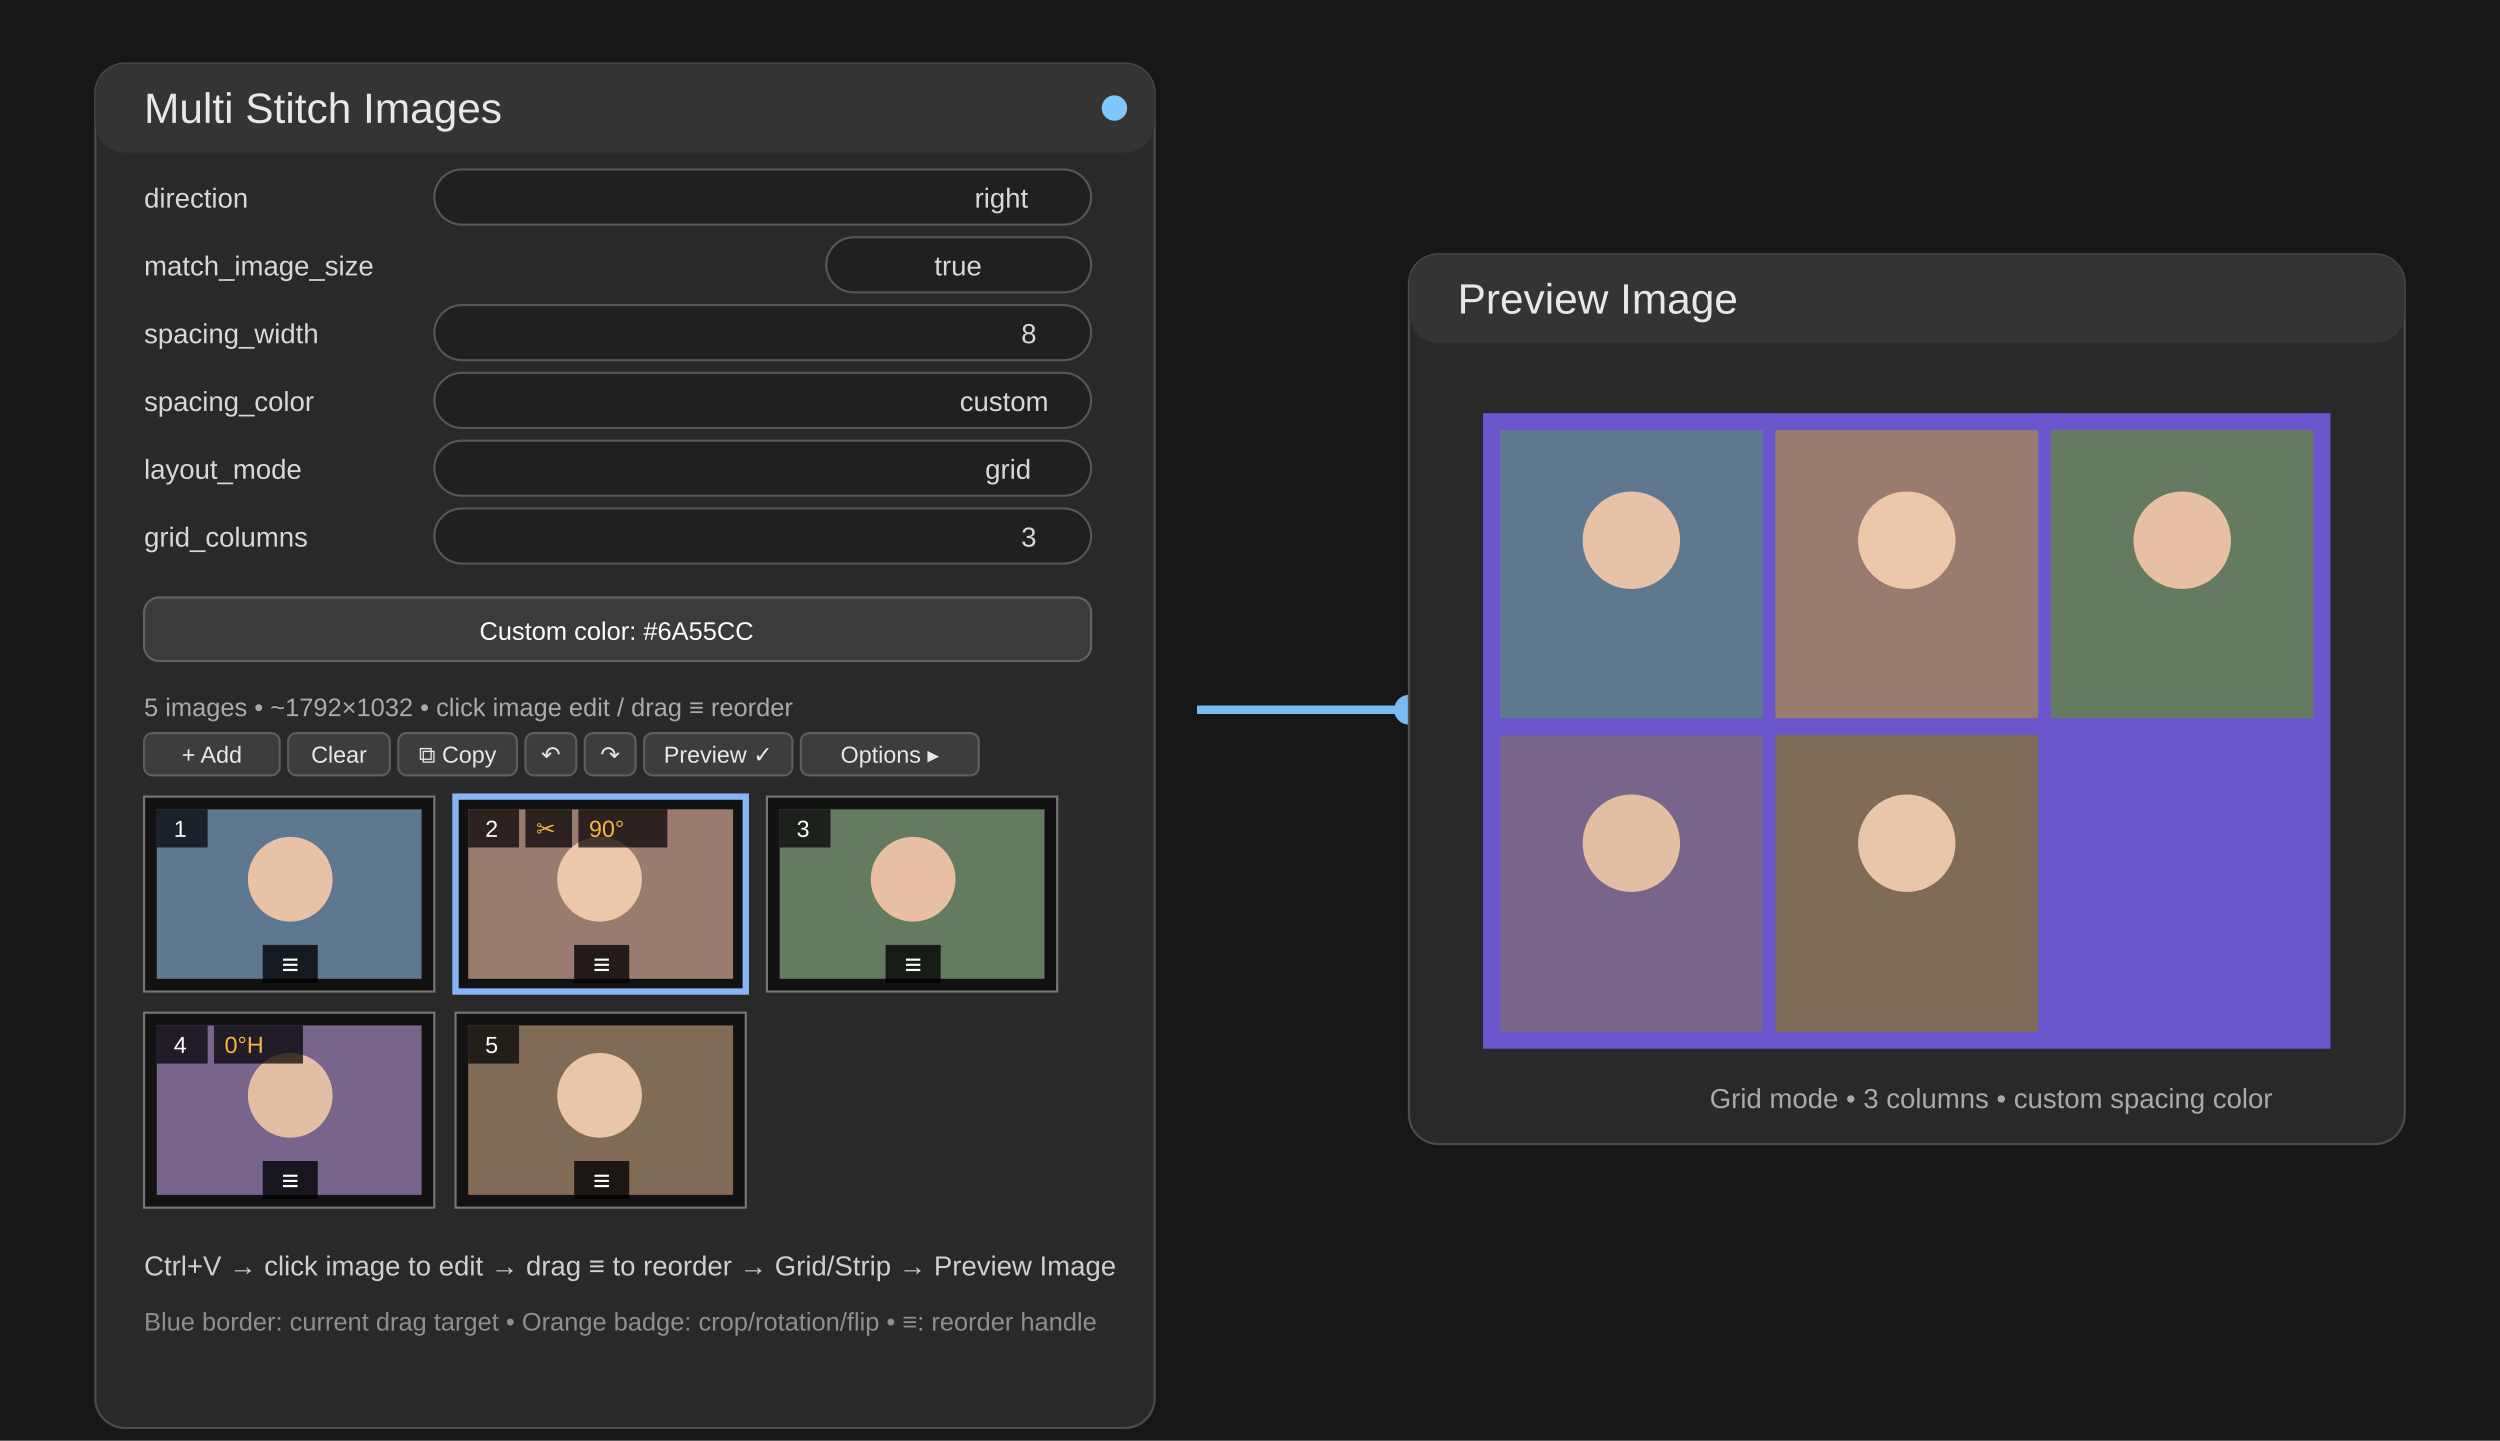
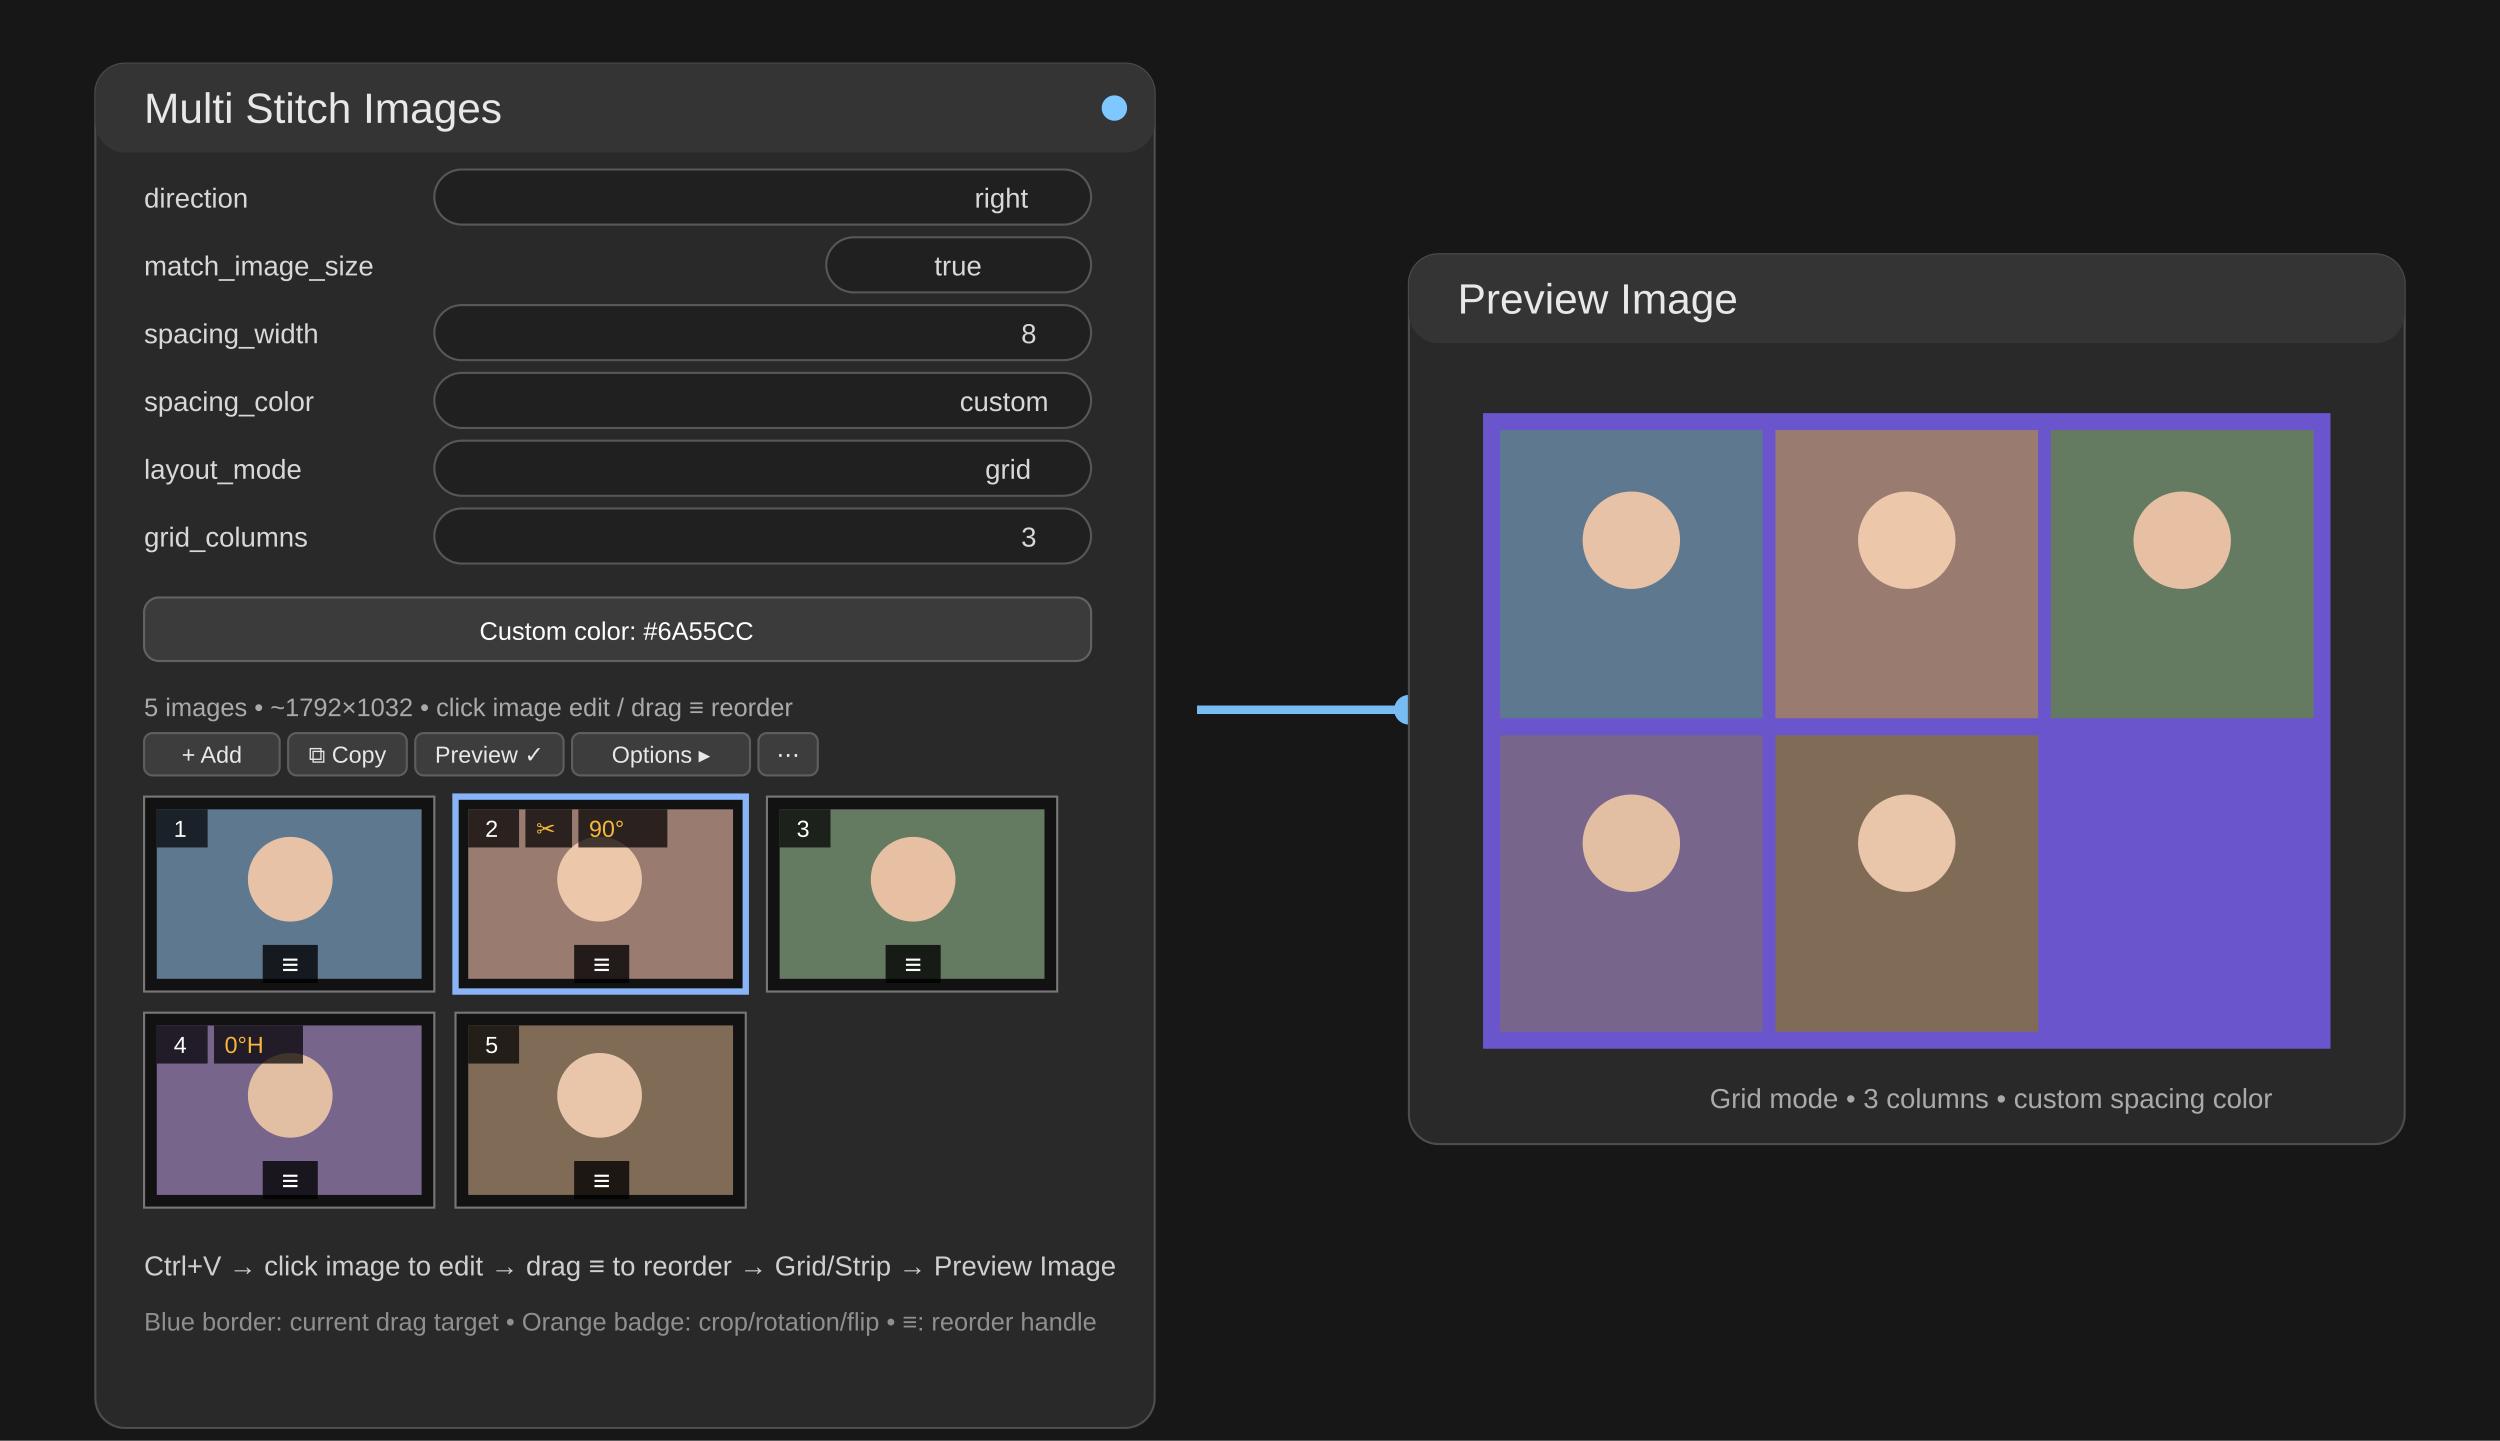
<svg xmlns="http://www.w3.org/2000/svg" width="1180" height="680" viewBox="0 0 1180 680">
  <rect width="1180" height="680" fill="#171717" />
  <rect x="45" y="30" width="500" height="644" rx="14" fill="#292929" stroke="#4d4d4d" />
  <rect x="45" y="30" width="500" height="42" rx="14" fill="#343434" />
  <text x="68" y="58" font-family="Segoe UI,Arial" font-size="20" fill="#e8e8e8">Multi Stitch Images</text>
  <circle cx="526" cy="51" r="6" fill="#7fc8ff" />
  <g font-family="Segoe UI,Arial" font-size="13" fill="#d8d8d8">
    <text x="68" y="98">direction</text>
    <rect x="205" y="80" width="310" height="26" rx="13" fill="#202020" stroke="#575757" />
    <text x="460" y="98">right</text>
    <text x="68" y="130">match_image_size</text>
    <rect x="390" y="112" width="125" height="26" rx="13" fill="#202020" stroke="#575757" />
    <text x="441" y="130">true</text>
    <text x="68" y="162">spacing_width</text>
    <rect x="205" y="144" width="310" height="26" rx="13" fill="#202020" stroke="#575757" />
    <text x="482" y="162">8</text>
    <text x="68" y="194">spacing_color</text>
    <rect x="205" y="176" width="310" height="26" rx="13" fill="#202020" stroke="#575757" />
    <text x="453" y="194">custom</text>
    <text x="68" y="226">layout_mode</text>
    <rect x="205" y="208" width="310" height="26" rx="13" fill="#202020" stroke="#575757" />
    <text x="465" y="226">grid</text>
    <text x="68" y="258">grid_columns</text>
    <rect x="205" y="240" width="310" height="26" rx="13" fill="#202020" stroke="#575757" />
    <text x="482" y="258">3</text>
  </g>
  <rect x="68" y="282" width="447" height="30" rx="7" fill="#3b3b3b" stroke="#626262" />
  <text x="291" y="302" font-family="Segoe UI,Arial" font-size="12" fill="#fff" text-anchor="middle">Custom color: #6A55CC</text>
  <text x="68" y="338" font-family="Segoe UI,Arial" font-size="12" fill="#aaa">5 images • ~1792×1032 • click image edit / drag ≡ reorder</text>
  <rect x="68" y="346" width="64" height="20" rx="4" fill="#3d3d3d" stroke="#5e5e5e" />
  <text x="100" y="360" font-family="Segoe UI,Arial" font-size="11" fill="#e8e8e8" text-anchor="middle">+ Add</text>
-   <rect x="136" y="346" width="48" height="20" rx="4" fill="#3d3d3d" stroke="#5e5e5e" />
-   <text x="160" y="360" font-family="Segoe UI,Arial" font-size="11" fill="#e8e8e8" text-anchor="middle">Clear</text>
-   <rect x="188" y="346" width="56" height="20" rx="4" fill="#3d3d3d" stroke="#5e5e5e" />
-   <text x="216" y="360" font-family="Segoe UI,Arial" font-size="11" fill="#e8e8e8" text-anchor="middle">⧉ Copy</text>
-   <rect x="248" y="346" width="24" height="20" rx="4" fill="#3d3d3d" stroke="#5e5e5e" />
-   <text x="260" y="360" font-family="Segoe UI,Arial" font-size="11" fill="#e8e8e8" text-anchor="middle">↶</text>
-   <rect x="276" y="346" width="24" height="20" rx="4" fill="#3d3d3d" stroke="#5e5e5e" />
-   <text x="288" y="360" font-family="Segoe UI,Arial" font-size="11" fill="#e8e8e8" text-anchor="middle">↷</text>
-   <rect x="304" y="346" width="70" height="20" rx="4" fill="#3d3d3d" stroke="#5e5e5e" />
-   <text x="339" y="360" font-family="Segoe UI,Arial" font-size="11" fill="#e8e8e8" text-anchor="middle">Preview ✓</text>
-   <rect x="378" y="346" width="84" height="20" rx="4" fill="#3d3d3d" stroke="#5e5e5e" />
-   <text x="420" y="360" font-family="Segoe UI,Arial" font-size="11" fill="#e8e8e8" text-anchor="middle">Options ▸</text>
+   <rect x="136" y="346" width="56" height="20" rx="4" fill="#3d3d3d" stroke="#5e5e5e" />
+   <text x="164" y="360" font-family="Segoe UI,Arial" font-size="11" fill="#e8e8e8" text-anchor="middle">⧉ Copy</text>
+   <rect x="196" y="346" width="70" height="20" rx="4" fill="#3d3d3d" stroke="#5e5e5e" />
+   <text x="231" y="360" font-family="Segoe UI,Arial" font-size="11" fill="#e8e8e8" text-anchor="middle">Preview ✓</text>
+   <rect x="270" y="346" width="84" height="20" rx="4" fill="#3d3d3d" stroke="#5e5e5e" />
+   <text x="312" y="360" font-family="Segoe UI,Arial" font-size="11" fill="#e8e8e8" text-anchor="middle">Options ▸</text>
+   <rect x="358" y="346" width="28" height="20" rx="4" fill="#3d3d3d" stroke="#5e5e5e" />
+   <text x="372" y="360" font-family="Segoe UI,Arial" font-size="11" fill="#e8e8e8" text-anchor="middle">⋯</text>
  <g font-family="Segoe UI,Arial" font-size="11">
    <rect x="68" y="376" width="137" height="92" fill="#121212" stroke="#777" />
    <rect x="74" y="382" width="125" height="80" fill="#5e7890" />
    <circle cx="137" cy="415" r="20" fill="#e7c2a6" />
    <rect x="74" y="382" width="24" height="18" fill="#000" opacity=".72" />
    <text x="82" y="395" fill="#fff">1</text>
    <rect x="215" y="376" width="137" height="92" fill="#121212" stroke="#8ab4f8" stroke-width="3" />
    <rect x="221" y="382" width="125" height="80" fill="#997b70" />
    <circle cx="283" cy="415" r="20" fill="#ecc7aa" />
    <rect x="221" y="382" width="24" height="18" fill="#000" opacity=".72" />
    <text x="229" y="395" fill="#fff">2</text>
    <rect x="248" y="382" width="22" height="18" fill="#000" opacity=".72" />
    <text x="253" y="395" fill="#f6b73c">✂</text>
    <rect x="273" y="382" width="42" height="18" fill="#000" opacity=".72" />
    <text x="278" y="395" fill="#f6b73c">90°</text>
    <rect x="362" y="376" width="137" height="92" fill="#121212" stroke="#777" />
    <rect x="368" y="382" width="125" height="80" fill="#657b61" />
    <circle cx="431" cy="415" r="20" fill="#e7c0a4" />
    <rect x="368" y="382" width="24" height="18" fill="#000" opacity=".72" />
    <text x="376" y="395" fill="#fff">3</text>
    <rect x="68" y="478" width="137" height="92" fill="#121212" stroke="#777" />
    <rect x="74" y="484" width="125" height="80" fill="#77658c" />
    <circle cx="137" cy="517" r="20" fill="#e2bea2" />
    <rect x="74" y="484" width="24" height="18" fill="#000" opacity=".72" />
    <text x="82" y="497" fill="#fff">4</text>
    <rect x="101" y="484" width="42" height="18" fill="#000" opacity=".72" />
    <text x="106" y="497" fill="#f6b73c">0°H</text>
    <rect x="215" y="478" width="137" height="92" fill="#121212" stroke="#777" />
    <rect x="221" y="484" width="125" height="80" fill="#806b57" />
    <circle cx="283" cy="517" r="20" fill="#e9c6aa" />
    <rect x="221" y="484" width="24" height="18" fill="#000" opacity=".72" />
    <text x="229" y="497" fill="#fff">5</text>
    <g fill="#000" opacity=".78">
      <rect x="124" y="446" width="26" height="18" />
      <rect x="271" y="446" width="26" height="18" />
      <rect x="418" y="446" width="26" height="18" />
      <rect x="124" y="548" width="26" height="18" />
      <rect x="271" y="548" width="26" height="18" />
    </g>
    <g fill="#fff" text-anchor="middle" font-size="14">
      <text x="137" y="460">≡</text>
      <text x="284" y="460">≡</text>
      <text x="431" y="460">≡</text>
      <text x="137" y="562">≡</text>
      <text x="284" y="562">≡</text>
    </g>
  </g>
  <text x="68" y="602" font-family="Segoe UI,Arial" font-size="13" fill="#cfcfcf">Ctrl+V → click image to edit → drag ≡ to reorder → Grid/Strip → Preview Image</text>
  <text x="68" y="628" font-family="Segoe UI,Arial" font-size="12" fill="#8f8f8f">Blue border: current drag target • Orange badge: crop/rotation/flip • ≡: reorder handle</text>
  <path d="M565 335 C615 335 625 335 665 335" stroke="#77bdf2" stroke-width="4" fill="none" />
  <circle cx="665" cy="335" r="7" fill="#77bdf2" />
  <rect x="665" y="120" width="470" height="420" rx="14" fill="#292929" stroke="#4d4d4d" />
  <rect x="665" y="120" width="470" height="42" rx="14" fill="#343434" />
  <text x="688" y="148" font-family="Segoe UI,Arial" font-size="20" fill="#e8e8e8">Preview Image</text>
  <rect x="700" y="195" width="400" height="300" fill="#6A55CC" />
  <g>
    <rect x="708" y="203" width="124" height="136" fill="#5e7890" />
    <circle cx="770" cy="255" r="23" fill="#e7c2a6" />
    <rect x="838" y="203" width="124" height="136" fill="#997b70" />
    <circle cx="900" cy="255" r="23" fill="#ecc7aa" />
    <rect x="968" y="203" width="124" height="136" fill="#657b61" />
    <circle cx="1030" cy="255" r="23" fill="#e7c0a4" />
    <rect x="708" y="347" width="124" height="140" fill="#77658c" />
    <circle cx="770" cy="398" r="23" fill="#e2bea2" />
    <rect x="838" y="347" width="124" height="140" fill="#806b57" />
    <circle cx="900" cy="398" r="23" fill="#e9c6aa" />
  </g>
  <text x="807" y="523" font-family="Segoe UI,Arial" font-size="13" fill="#aaa">Grid mode • 3 columns • custom spacing color</text>
</svg>
